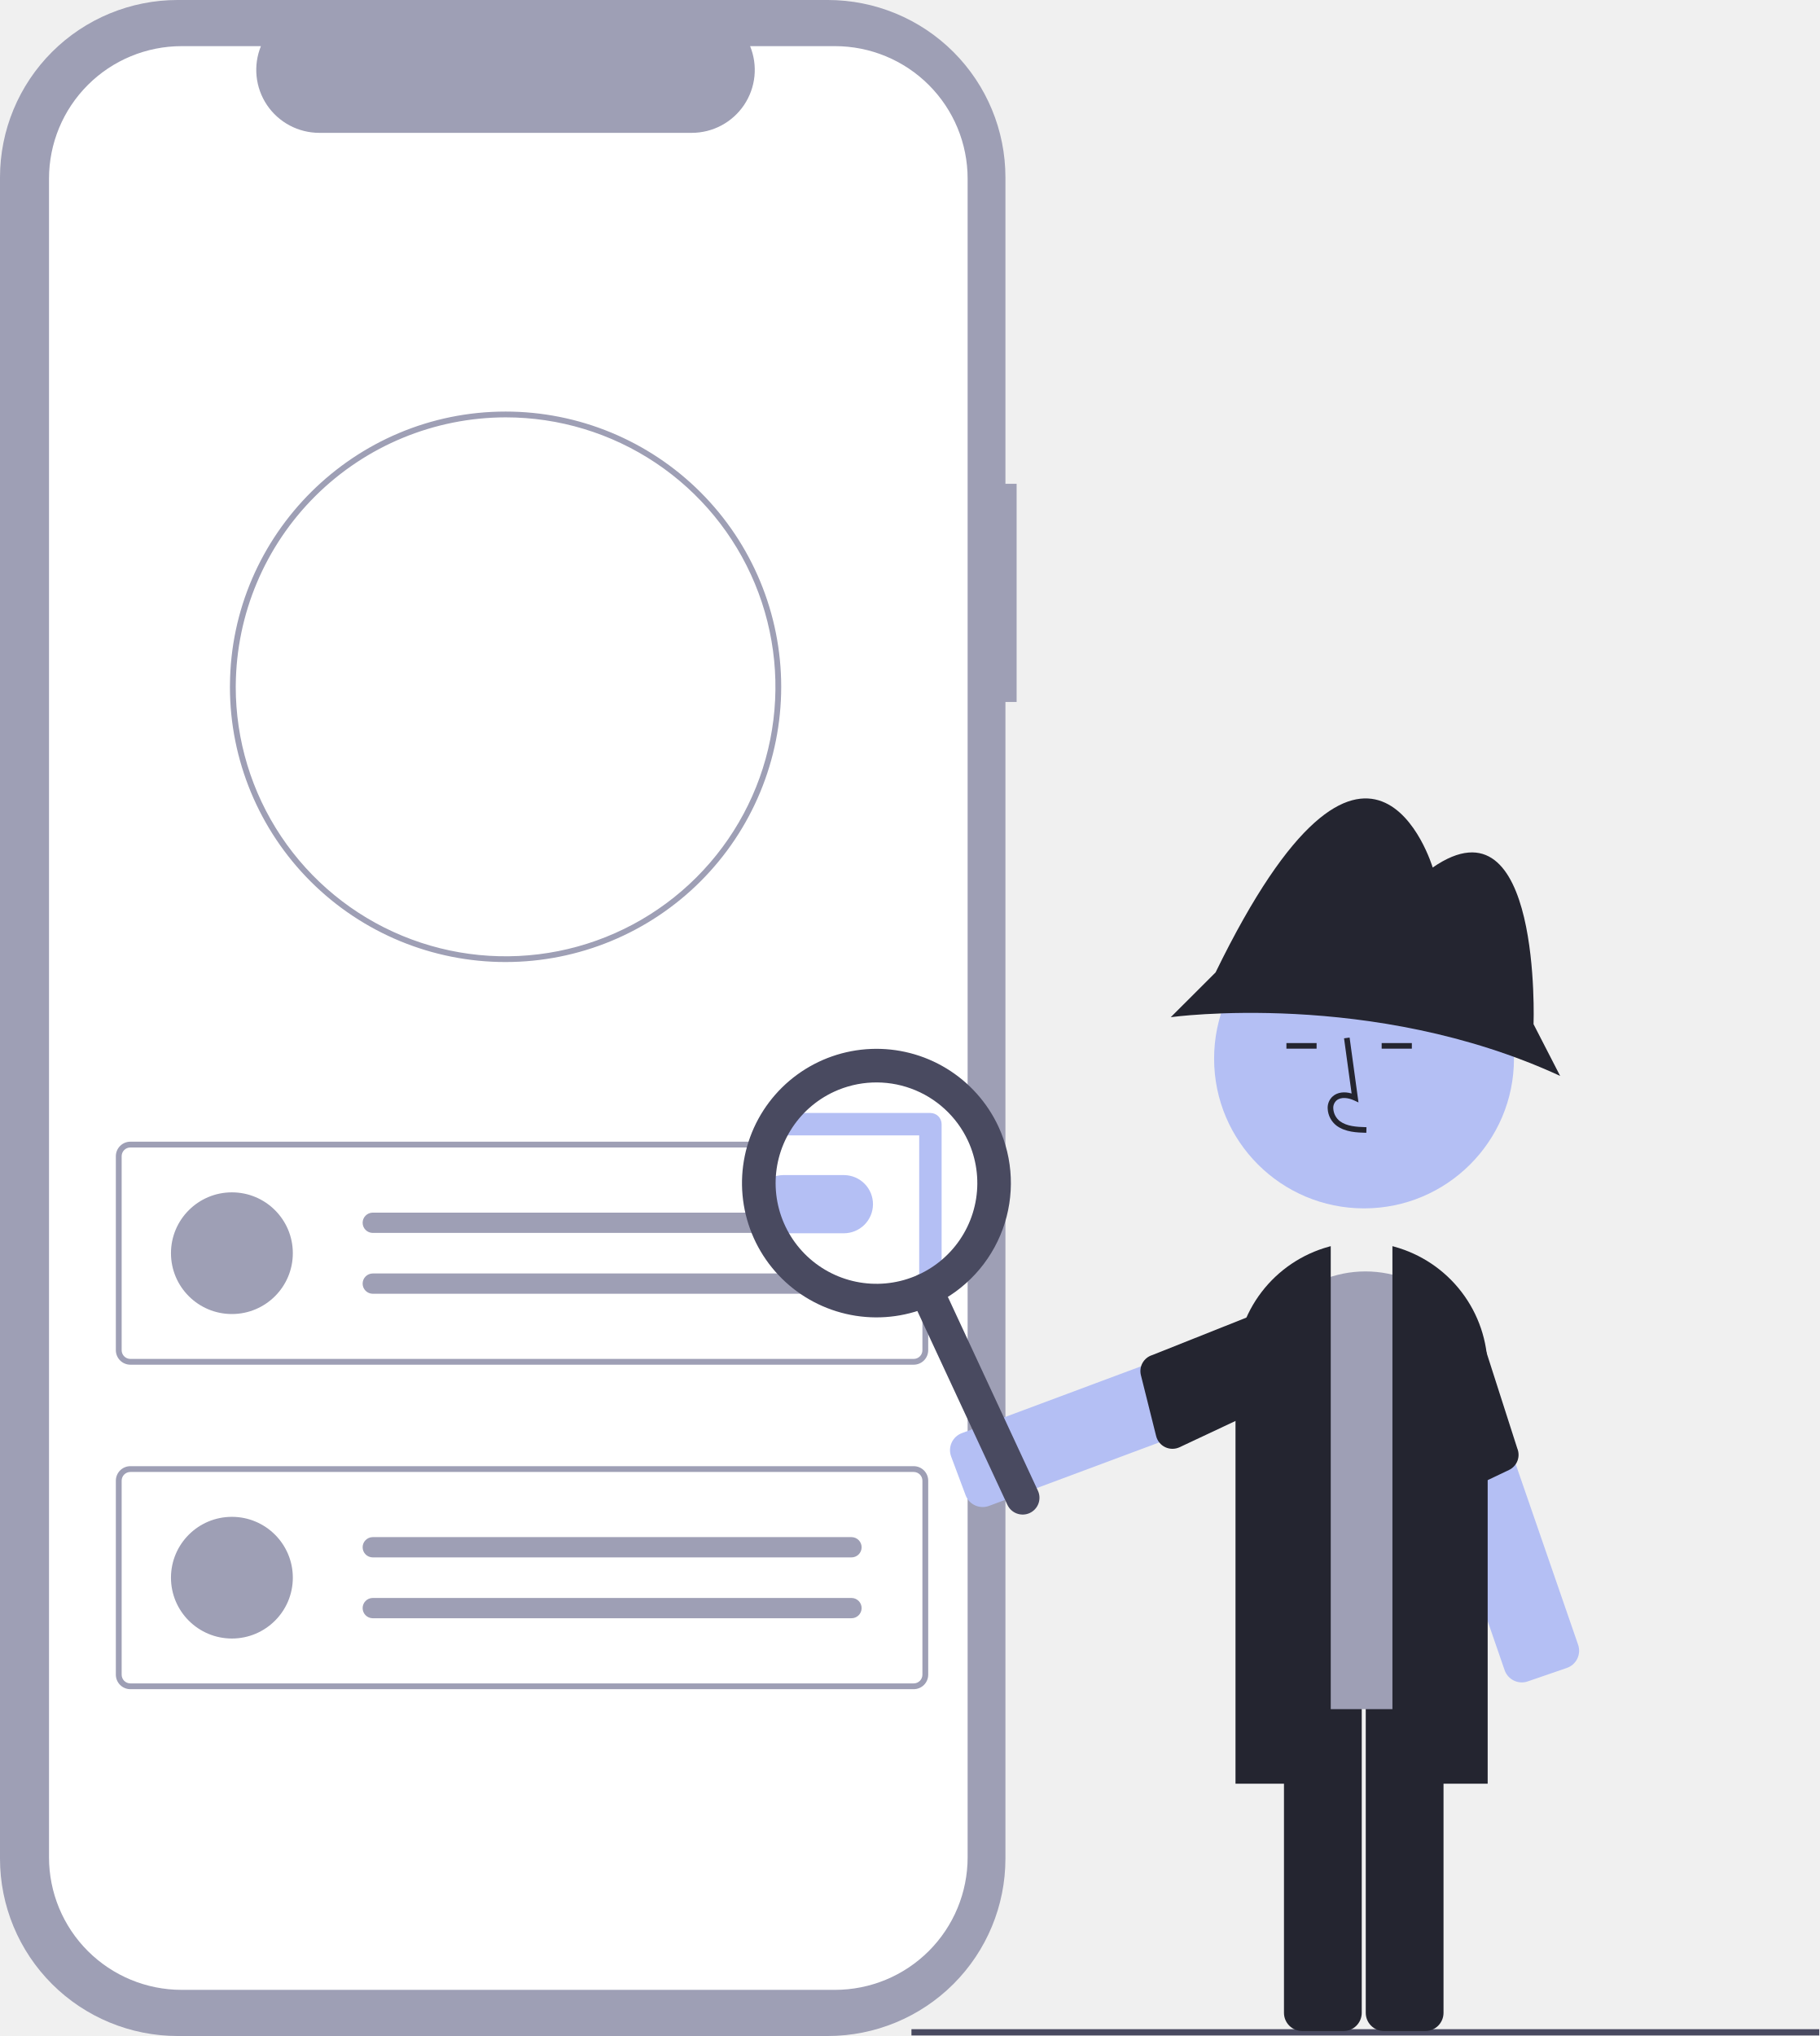
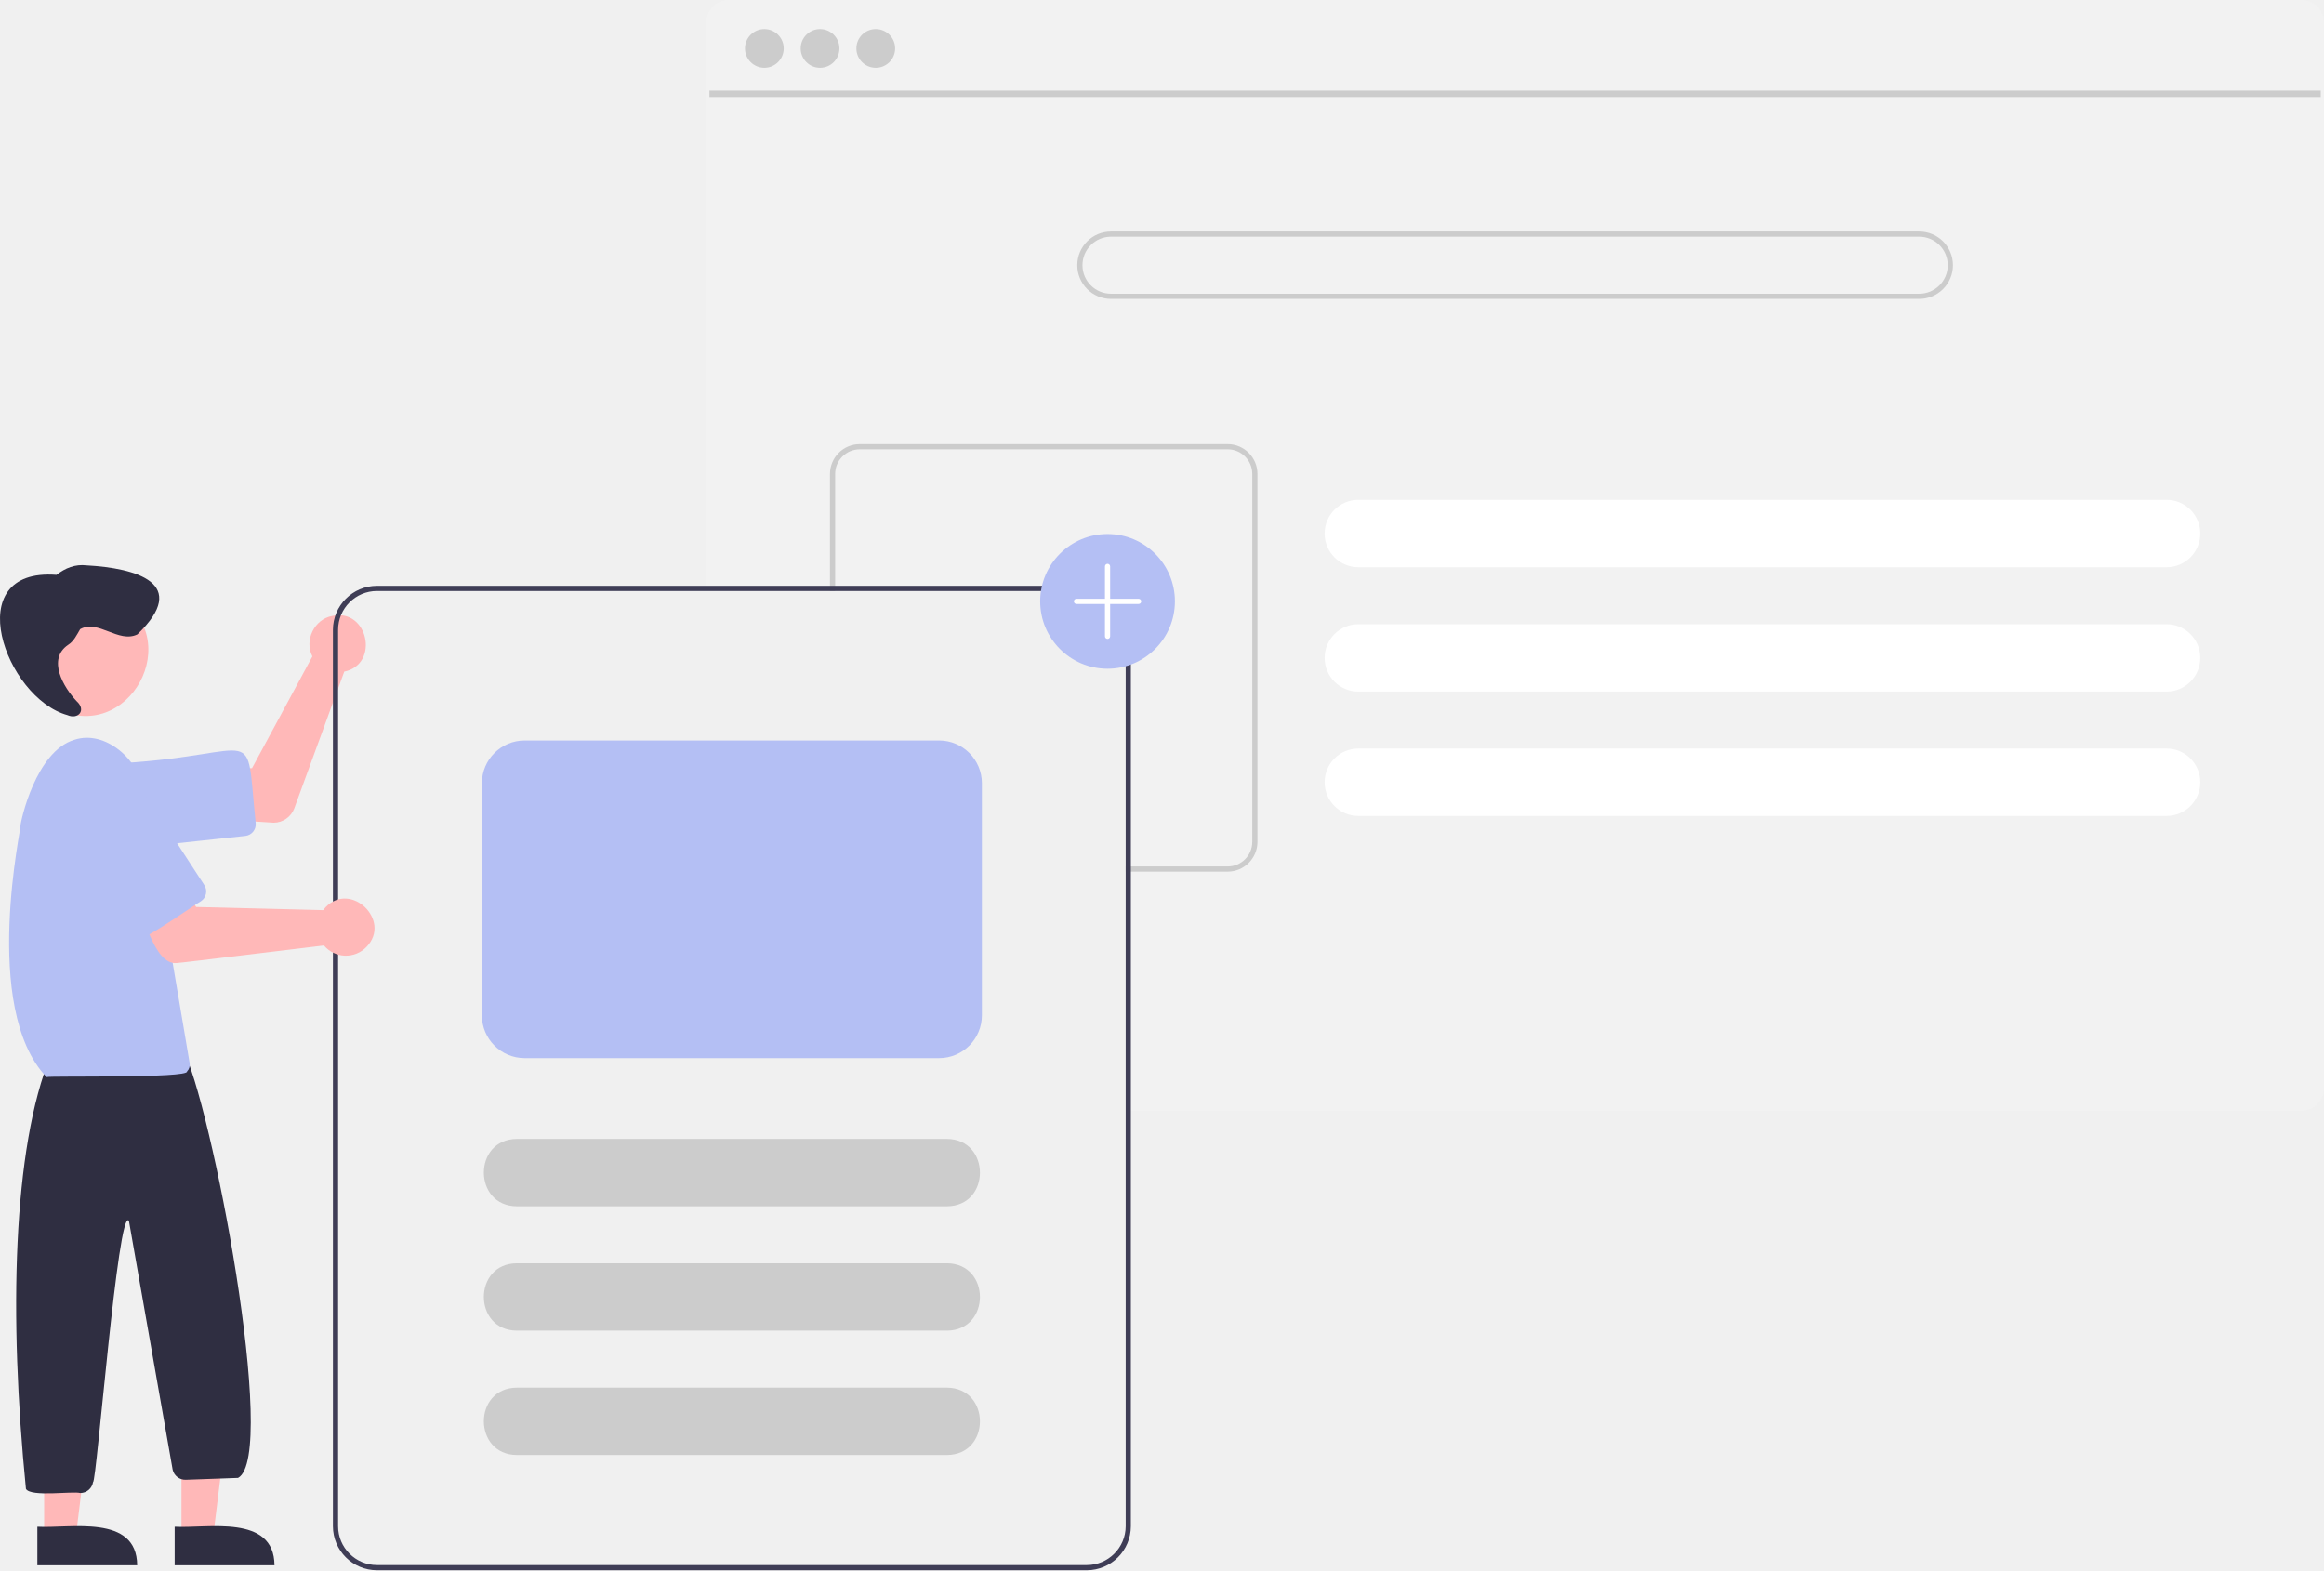
- <svg xmlns="http://www.w3.org/2000/svg" viewBox="0 0 378 423" fill="none">
-   <g>
-     <path d="M211.236 100.521H208.909V36.85C208.909 27.077 205.02 17.704 198.099 10.793C191.178 3.882 181.791 1.23321e-05 172.003 1.17353e-10H36.906C32.059 -1.22122e-05 27.26 0.953 22.783 2.805C18.305 4.657 14.237 7.371 10.81 10.793C7.383 14.215 4.664 18.277 2.809 22.748C0.955 27.219 1.07019e-05 32.011 0 36.85V386.149C-4.5865e-06 390.989 0.955 395.781 2.809 400.252C4.664 404.723 7.382 408.785 10.809 412.207C14.236 415.629 18.305 418.343 22.783 420.195C27.26 422.047 32.059 423 36.906 423H172.002C181.791 423 191.178 419.118 198.099 412.207C205.02 405.296 208.908 395.923 208.909 386.15V145.842H211.236V100.521Z" fill="#9E9FB5" />
-     <path d="M173.492 9.587H155.857C156.668 11.572 156.978 13.726 156.759 15.859C156.54 17.992 155.798 20.038 154.601 21.818C153.403 23.597 151.785 25.055 149.89 26.064C147.995 27.072 145.881 27.599 143.734 27.6H66.339C64.191 27.599 62.077 27.072 60.182 26.064C58.287 25.055 56.669 23.597 55.472 21.818C54.274 20.038 53.533 17.992 53.314 15.859C53.095 13.726 53.404 11.572 54.215 9.587H37.745C30.435 9.587 23.425 12.486 18.256 17.647C13.087 22.808 10.184 29.808 10.184 37.107V385.893C10.184 393.192 13.087 400.192 18.256 405.352C23.425 410.513 30.435 413.413 37.745 413.413H173.492C177.111 413.413 180.695 412.701 184.039 411.318C187.383 409.935 190.421 407.908 192.98 405.353C195.54 402.797 197.57 399.763 198.955 396.425C200.34 393.086 201.053 389.507 201.053 385.893V37.107C201.053 33.493 200.34 29.914 198.955 26.575C197.57 23.237 195.54 20.203 192.98 17.648C190.421 15.092 187.383 13.065 184.039 11.682C180.695 10.299 177.111 9.587 173.492 9.587Z" fill="white" />
-     <path d="M189.851 283.531H27.086C26.287 283.53 25.521 283.212 24.956 282.648C24.391 282.084 24.073 281.319 24.072 280.521V240.207C24.073 239.409 24.391 238.644 24.956 238.08C25.521 237.516 26.287 237.198 27.086 237.197H189.851C190.65 237.198 191.417 237.516 191.982 238.08C192.547 238.644 192.865 239.409 192.865 240.207V280.522C192.864 281.319 192.546 282.084 191.981 282.648C191.416 283.212 190.65 283.53 189.851 283.531ZM27.086 238.401C26.607 238.402 26.147 238.592 25.808 238.931C25.469 239.269 25.278 239.728 25.278 240.207V280.522C25.278 281 25.469 281.46 25.808 281.798C26.147 282.137 26.607 282.327 27.086 282.328H189.851C190.331 282.327 190.791 282.137 191.13 281.798C191.469 281.46 191.659 281 191.66 280.522V240.207C191.659 239.728 191.469 239.269 191.13 238.931C190.791 238.592 190.331 238.402 189.851 238.401H27.086Z" fill="#9E9FB5" />
-     <path d="M48.185 273.004C55.176 273.004 60.844 267.345 60.844 260.364C60.844 253.383 55.176 247.723 48.185 247.723C41.193 247.723 35.525 253.383 35.525 260.364C35.525 267.345 41.193 273.004 48.185 273.004Z" fill="#9E9FB5" />
-     <path d="M77.423 251.937C76.869 251.946 76.341 252.172 75.953 252.566C75.565 252.961 75.348 253.491 75.348 254.044C75.348 254.597 75.565 255.127 75.953 255.521C76.341 255.915 76.869 256.141 77.423 256.15H176.89C177.45 256.161 177.991 255.95 178.394 255.562C178.797 255.175 179.03 254.643 179.04 254.085C179.051 253.526 178.839 252.986 178.451 252.583C178.063 252.181 177.531 251.948 176.971 251.937L176.959 251.937C176.936 251.937 176.913 251.937 176.89 251.937H77.423Z" fill="#9E9FB5" />
-     <path d="M77.423 264.578C76.869 264.587 76.341 264.813 75.953 265.207C75.565 265.601 75.348 266.132 75.348 266.684C75.348 267.237 75.565 267.768 75.953 268.162C76.341 268.556 76.869 268.782 77.423 268.791H176.89C177.449 268.799 177.988 268.585 178.389 268.196C178.79 267.808 179.02 267.277 179.029 266.719C179.038 266.161 178.826 265.622 178.438 265.221C178.05 264.82 177.518 264.588 176.959 264.578C176.936 264.577 176.913 264.577 176.89 264.578H77.423Z" fill="#9E9FB5" />
-     <path d="M189.851 350.946H27.086C26.287 350.946 25.521 350.628 24.956 350.064C24.391 349.5 24.073 348.735 24.072 347.937V307.623C24.073 306.825 24.391 306.06 24.956 305.496C25.521 304.932 26.287 304.614 27.086 304.613H189.851C190.65 304.614 191.417 304.932 191.982 305.496C192.547 306.06 192.865 306.825 192.865 307.623V347.937C192.864 348.735 192.546 349.5 191.981 350.064C191.416 350.628 190.65 350.946 189.851 350.946ZM27.086 305.817C26.607 305.817 26.147 306.008 25.808 306.346C25.469 306.685 25.278 307.144 25.278 307.623V347.937C25.278 348.416 25.469 348.875 25.808 349.214C26.147 349.552 26.607 349.743 27.086 349.743H189.851C190.331 349.743 190.791 349.552 191.13 349.214C191.469 348.875 191.659 348.416 191.66 347.937V307.623C191.659 307.144 191.469 306.685 191.13 306.346C190.791 306.008 190.331 305.817 189.851 305.817H27.086Z" fill="#9E9FB5" />
-     <path d="M48.185 340.42C55.176 340.42 60.844 334.761 60.844 327.78C60.844 320.799 55.176 315.139 48.185 315.139C41.193 315.139 35.525 320.799 35.525 327.78C35.525 334.761 41.193 340.42 48.185 340.42Z" fill="#9E9FB5" />
-     <path d="M77.423 319.353C76.869 319.362 76.341 319.588 75.953 319.982C75.565 320.376 75.348 320.907 75.348 321.46C75.348 322.012 75.565 322.543 75.953 322.937C76.341 323.331 76.869 323.557 77.423 323.566H176.89C177.449 323.574 177.988 323.36 178.389 322.972C178.79 322.583 179.02 322.052 179.029 321.494C179.038 320.936 178.826 320.398 178.438 319.996C178.05 319.595 177.518 319.364 176.959 319.353C176.936 319.353 176.913 319.353 176.89 319.353H77.423Z" fill="#9E9FB5" />
-     <path d="M77.423 331.993C76.869 332.003 76.341 332.229 75.953 332.623C75.565 333.017 75.348 333.547 75.348 334.1C75.348 334.653 75.565 335.183 75.953 335.578C76.341 335.972 76.869 336.198 77.423 336.207H176.89C177.449 336.215 177.988 336.001 178.389 335.612C178.79 335.224 179.02 334.692 179.029 334.135C179.038 333.577 178.826 333.038 178.438 332.637C178.05 332.235 177.518 332.004 176.959 331.993C176.936 331.993 176.913 331.993 176.89 331.993H77.423Z" fill="#9E9FB5" />
-     <path d="M105.044 199.873C89.862 199.879 75.299 193.863 64.558 183.148C53.819 172.433 47.781 157.897 47.775 142.737V142.69C47.775 142.57 47.775 142.444 47.782 142.324C47.956 111.008 73.646 85.506 105.044 85.506C120.232 85.504 134.8 91.528 145.541 102.25C156.282 112.973 162.317 127.517 162.319 142.683C162.321 157.848 156.289 172.394 145.55 183.119C134.811 193.844 120.245 199.87 105.057 199.872H105.044V199.873ZM105.044 86.709C90.243 86.742 76.052 92.606 65.556 103.026C55.06 113.446 49.106 127.582 48.988 142.36C48.982 142.488 48.982 142.593 48.982 142.688C48.98 153.761 52.267 164.586 58.427 173.793C64.587 183.001 73.343 190.178 83.588 194.417C93.833 198.655 105.107 199.766 115.984 197.607C126.861 195.448 136.852 190.117 144.695 182.288C152.537 174.459 157.879 164.484 160.044 153.624C162.208 142.764 161.099 131.507 156.857 121.276C152.614 111.046 145.429 102.301 136.209 96.148C126.989 89.995 116.149 86.71 105.059 86.709H105.044Z" fill="#9E9FB5" />
-     <path d="M183.426 269.013C196.286 269.013 206.71 258.605 206.71 245.765C206.71 232.925 196.286 222.516 183.426 222.516C170.567 222.516 160.143 232.925 160.143 245.765C160.143 258.605 170.567 269.013 183.426 269.013Z" fill="white" />
-     <path d="M175.34 256.224C175.3 256.224 175.26 256.224 175.22 256.223H162.705C161.117 256.198 159.603 255.551 158.488 254.421C157.374 253.291 156.749 251.769 156.749 250.183C156.748 248.597 157.372 247.075 158.485 245.944C159.598 244.813 161.112 244.165 162.7 244.138H175.226C175.287 244.137 175.354 244.137 175.42 244.138C177.018 244.16 178.542 244.812 179.66 245.951C180.778 247.091 181.4 248.626 181.389 250.221C181.379 251.816 180.737 253.343 179.604 254.467C178.47 255.592 176.938 256.223 175.34 256.224Z" fill="#B4BFF4" />
-     <path d="M378 421.585H189.382V422.888H378V421.585Z" fill="#494A60" />
-     <path d="M201.003 311.378C200.854 311.148 200.732 310.903 200.636 310.646L197.63 302.61C197.281 301.671 197.318 300.632 197.734 299.721C198.151 298.81 198.912 298.101 199.851 297.749L266.933 272.738C267.873 272.389 268.914 272.426 269.827 272.842C270.739 273.257 271.449 274.018 271.801 274.955L274.807 282.992C274.98 283.457 275.061 283.952 275.043 284.447C275.026 284.943 274.911 285.431 274.704 285.882C274.498 286.333 274.205 286.74 273.841 287.078C273.478 287.416 273.051 287.679 272.586 287.853L205.504 312.864C204.697 313.165 203.81 313.182 202.992 312.911C202.173 312.641 201.472 312.1 201.003 311.378Z" fill="#B4BFF4" />
-     <path d="M266.72 270.661L239.442 281.523C238.582 281.781 237.855 282.36 237.411 283.139C236.968 283.918 236.842 284.838 237.059 285.707L240.225 298.364C240.35 298.864 240.584 299.33 240.911 299.728C241.238 300.127 241.65 300.448 242.116 300.669C242.582 300.89 243.092 301.005 243.608 301.006C244.124 301.007 244.634 300.893 245.101 300.674L272.455 287.818C273.321 287.493 274.024 286.839 274.408 285.998C274.793 285.158 274.828 284.199 274.506 283.333L271.218 272.711C270.893 271.844 270.237 271.141 269.394 270.757C268.551 270.373 267.589 270.339 266.72 270.661Z" fill="#242530" />
-     <path d="M316.642 349.511C315.786 349.609 314.922 349.413 314.192 348.954C313.463 348.495 312.912 347.802 312.63 346.988L289.28 279.399C289.118 278.93 289.05 278.433 289.08 277.938C289.11 277.443 289.238 276.958 289.455 276.512C289.673 276.066 289.976 275.668 290.348 275.339C290.72 275.01 291.153 274.757 291.623 274.595L299.745 271.798C300.694 271.472 301.733 271.535 302.635 271.974C303.537 272.412 304.227 273.19 304.555 274.137L327.906 341.727C328.232 342.675 328.168 343.712 327.729 344.613C327.29 345.513 326.511 346.203 325.563 346.531L317.441 349.328C317.182 349.417 316.914 349.479 316.642 349.511Z" fill="#B4BFF4" />
-     <path d="M306.296 272.98L315.257 300.905C315.605 301.732 315.62 302.66 315.3 303.498C314.98 304.335 314.35 305.017 313.54 305.403L301.746 311.016C301.28 311.238 300.771 311.353 300.255 311.355C299.739 311.357 299.229 311.244 298.762 311.026C298.294 310.807 297.881 310.488 297.552 310.091C297.223 309.694 296.987 309.229 296.859 308.729L289.391 279.478C289.09 278.603 289.149 277.646 289.554 276.815C289.959 275.984 290.677 275.347 291.551 275.044L301.851 270.819C302.727 270.518 303.688 270.577 304.521 270.982C305.354 271.387 305.992 272.106 306.296 272.98Z" fill="#242530" />
-     <path d="M279.161 421.968H270.57C269.567 421.967 268.605 421.569 267.896 420.861C267.186 420.152 266.787 419.192 266.786 418.19V346.692C266.787 345.69 267.186 344.73 267.896 344.022C268.605 343.313 269.567 342.915 270.57 342.914H279.161C280.164 342.915 281.126 343.313 281.835 344.022C282.544 344.73 282.943 345.69 282.945 346.692V418.19C282.943 419.192 282.544 420.152 281.835 420.861C281.126 421.569 280.164 421.967 279.161 421.968Z" fill="#242530" />
-     <path d="M296.154 421.968H287.562C286.559 421.967 285.597 421.569 284.888 420.861C284.178 420.152 283.779 419.192 283.778 418.19V346.692C283.779 345.69 284.178 344.73 284.888 344.022C285.597 343.313 286.559 342.915 287.562 342.914H296.154C297.157 342.915 298.118 343.313 298.828 344.022C299.537 344.73 299.936 345.69 299.937 346.692V418.19C299.936 419.192 299.537 420.152 298.828 420.861C298.118 421.569 297.157 421.967 296.154 421.968Z" fill="#242530" />
-     <path d="M303.235 355.097H264.198C263.117 355.096 262.082 354.667 261.318 353.904C260.554 353.142 260.124 352.108 260.123 351.029V287.708C260.123 281.46 262.609 275.468 267.033 271.05C271.458 266.632 277.459 264.151 283.716 264.151C289.973 264.151 295.974 266.632 300.399 271.05C304.824 275.468 307.309 281.46 307.309 287.708V351.029C307.308 352.108 306.878 353.142 306.114 353.904C305.351 354.667 304.315 355.096 303.235 355.097Z" fill="#9E9FB5" />
-     <path d="M309.111 370.587H289.319V258.902L289.687 259.002C295.261 260.53 300.179 263.841 303.687 268.428C307.196 273.014 309.101 278.623 309.111 284.395V370.587Z" fill="#242530" />
-     <path d="M276.504 370.587H256.713V284.395C256.723 278.623 258.628 273.014 262.136 268.428C265.644 263.841 270.563 260.53 276.136 259.002L276.504 258.902V370.587Z" fill="#242530" />
-     <path d="M283.421 251.053C300.626 251.053 314.574 237.126 314.574 219.946C314.574 202.766 300.626 188.84 283.421 188.84C266.215 188.84 252.268 202.766 252.268 219.946C252.268 237.126 266.215 251.053 283.421 251.053Z" fill="#B4BFF4" />
-     <path d="M318.642 212.784C318.642 212.784 320.388 164.543 297.687 180.236C297.687 180.236 284.589 136.354 252.574 202.032L243.261 211.331C243.261 211.331 285.172 205.519 324.172 223.537L318.642 212.784Z" fill="#242530" />
-     <path d="M283.896 235.351C281.971 235.298 279.577 235.231 277.731 233.885C277.182 233.468 276.731 232.936 276.409 232.326C276.087 231.717 275.903 231.044 275.869 230.356C275.835 229.867 275.916 229.376 276.104 228.923C276.291 228.47 276.582 228.067 276.952 227.744C277.915 226.931 279.322 226.74 280.839 227.185L279.268 215.721L280.421 215.563L282.268 229.041L281.305 228.6C280.188 228.088 278.656 227.828 277.703 228.632C277.469 228.842 277.287 229.103 277.171 229.395C277.054 229.687 277.007 230.002 277.032 230.315C277.06 230.827 277.199 231.327 277.438 231.782C277.677 232.236 278.011 232.633 278.418 232.947C279.854 233.994 281.763 234.129 283.928 234.189L283.896 235.351Z" fill="#242530" />
-     <path d="M273.564 216.709H267.294V217.872H273.564V216.709Z" fill="#242530" />
-     <path d="M293.355 216.709H287.085V217.872H293.355V216.709Z" fill="#242530" />
-     <path d="M213.961 314.344C213.121 314.733 212.16 314.773 211.29 314.455C210.421 314.137 209.713 313.487 209.323 312.648L189.234 269.414C188.845 268.575 188.805 267.616 189.123 266.748C189.442 265.879 190.093 265.173 190.933 264.784C191.773 264.394 192.734 264.354 193.603 264.672C194.473 264.99 195.181 265.64 195.571 266.479L215.659 309.712C216.049 310.551 216.089 311.511 215.771 312.379C215.452 313.248 214.801 313.954 213.961 314.344Z" fill="#494A60" />
-     <path d="M193.322 267.823C192.705 267.823 192.112 267.579 191.676 267.143C191.239 266.707 190.994 266.115 190.994 265.499V235.884H161.889C161.271 235.884 160.679 235.639 160.243 235.203C159.806 234.767 159.561 234.176 159.561 233.559C159.561 232.942 159.806 232.351 160.243 231.915C160.679 231.479 161.271 231.234 161.889 231.234H193.322C193.94 231.234 194.532 231.479 194.969 231.915C195.405 232.351 195.65 232.942 195.65 233.559V265.499C195.65 266.115 195.405 266.707 194.969 267.143C194.532 267.579 193.94 267.823 193.322 267.823Z" fill="#B4BFF4" />
-     <path d="M193.873 271.11C188.86 273.432 183.27 274.218 177.81 273.368C172.349 272.518 167.264 270.071 163.197 266.335C159.13 262.599 156.264 257.743 154.961 252.381C153.658 247.019 153.976 241.391 155.876 236.21C157.776 231.029 161.173 226.526 165.635 223.272C170.098 220.018 175.427 218.158 180.949 217.928C186.47 217.698 191.936 219.108 196.654 221.98C201.373 224.851 205.133 229.056 207.459 234.061C210.569 240.774 210.885 248.445 208.338 255.391C205.791 262.336 200.589 267.989 193.873 271.11ZM173.294 226.822C169.534 228.564 166.376 231.379 164.219 234.913C162.062 238.447 161.003 242.54 161.176 246.675C161.349 250.81 162.746 254.8 165.19 258.142C167.634 261.485 171.016 264.028 174.908 265.451C178.8 266.874 183.027 267.112 187.055 266.136C191.083 265.161 194.73 263.014 197.536 259.968C200.342 256.923 202.18 253.114 202.819 249.025C203.457 244.936 202.867 240.75 201.123 236.996C198.779 231.967 194.532 228.071 189.315 226.163C184.098 224.256 178.336 224.493 173.294 226.822Z" fill="#494A60" />
-   </g>
+ <svg xmlns="http://www.w3.org/2000/svg" id="e206c98e-a062-454f-98a1-36dd7d468c34" data-name="Layer 1" viewBox="0 0 897.059 606.13">
+   <path d="M1039.799,146.935h-607a8.727,8.727,0,0,0-8.72,8.72v219.41h146.9a15.018,15.018,0,0,1,15,15v185.63h453.82a8.712,8.712,0,0,0,6.63-3.06,2.044,2.044,0,0,0,.19-.24,8.166,8.166,0,0,0,1.25-2.11,8.507,8.507,0,0,0,.66-3.31V155.655A8.73,8.73,0,0,0,1039.799,146.935Z" transform="translate(-151.4706 -146.935)" fill="#f2f2f2" />
+   <rect x="273.85" y="34.951" width="621.957" height="2.493" fill="#ccc" />
+   <circle cx="295.039" cy="18.698" r="7.478" fill="#ccc" />
+   <circle cx="316.539" cy="18.698" r="7.478" fill="#ccc" />
+   <circle cx="338.04" cy="18.698" r="7.478" fill="#ccc" />
+   <path d="M892.299,236.315h-312a13,13,0,0,0,0,26h312a13,13,0,0,0,0-26Zm0,24h-312a11,11,0,0,1,0-22h312a11,11,0,0,1,0,22Z" transform="translate(-151.4706 -146.935)" fill="#ccc" />
+   <path d="M987.77,339.885h-312a13,13,0,0,0,0,26h312a13,13,0,0,0,0-26Z" transform="translate(-151.4706 -146.935)" fill="#fff" />
+   <path d="M987.77,387.885h-312a13,13,0,0,0,0,26h312a13,13,0,0,0,0-26Z" transform="translate(-151.4706 -146.935)" fill="#fff" />
+   <path d="M987.77,435.885h-312a13,13,0,0,0,0,26h312a13,13,0,0,0,0-26Z" transform="translate(-151.4706 -146.935)" fill="#fff" />
+   <path d="M625.35,318.385h-142.02a11.504,11.504,0,0,0-11.49,11.49v45.19h2v-45.19a9.505,9.505,0,0,1,9.49-9.49h142.02a9.498,9.498,0,0,1,9.49,9.49v142.02a9.498,9.498,0,0,1-9.49,9.49H585.98v2h39.37a11.497,11.497,0,0,0,11.49-11.49V329.875A11.497,11.497,0,0,0,625.35,318.385Z" transform="translate(-151.4706 -146.935)" fill="#ccc" />
+   <path d="M257.094,464.503c-.502.02-21.91-1.464-22.457-1.482l1.923-19.197,12.193-.367,23.3-43.155c-3.232-6.162.745-14.338,7.6-15.599,13.814-3.14,18.559,18.593,4.703,21.485l-19.272,52.733A8.55,8.55,0,0,1,257.094,464.503Z" transform="translate(-151.4706 -146.935)" fill="#ffb8b8" />
+   <path d="M200.655,474.39c-20.372.05-22.16-30.738-1.743-32.907,53.988-3.262,47.156-16.822,51.256,23.175a4.505,4.505,0,0,1-3.995,4.954l-43.75,4.684A16.635,16.635,0,0,1,200.655,474.39Z" transform="translate(-151.4706 -146.935)" fill="#b4bff4" />
+   <path d="M196.006,377.05c28.065,15.97,5.025,58.106-23.563,43.102C144.379,404.182,167.419,362.046,196.006,377.05Z" transform="translate(-151.4706 -146.935)" fill="#ffb8b8" />
+   <polygon points="70.049 592.823 82.308 592.822 88.141 545.534 70.047 545.535 70.049 592.823" fill="#ffb8b8" />
+   <path d="M218.893,751.142l38.531-.002c-.147-19.881-25.918-14.152-38.531-14.885Z" transform="translate(-151.4706 -146.935)" fill="#2f2e41" />
+   <polygon points="17.049 592.823 29.308 592.822 35.141 545.534 17.047 545.535 17.049 592.823" fill="#ffb8b8" />
+   <path d="M165.893,751.142l38.531-.002c-.147-19.881-25.918-14.152-38.531-14.885Z" transform="translate(-151.4706 -146.935)" fill="#2f2e41" />
+   <path d="M182.452,723.243c-2.963-.813-19.064,1.646-20.964-1.582-6.636-66.511-5.161-131.603,9.57-167.37l50.648-3.101c11.326,20.675,37.36,157.875,21.656,166.216l-20.194.72a5.018,5.018,0,0,1-5.039-3.826l-16.895-96.117c-4.207-5.881-12.477,101.224-13.843,100.824A4.978,4.978,0,0,1,182.452,723.243Z" transform="translate(-151.4706 -146.935)" fill="#2f2e41" />
+   <path d="M169.45,562.698c-25.572-26.753-9.26-98.479-10.086-96.953.07-1.757,5.862-28.816,20.844-33.257,11.887-3.923,25.043,7.812,26.666,19.681l17.806,105.153a3.698,3.698,0,0,1-1.014,3.18C224.542,563.228,170.701,562.152,169.45,562.698Z" transform="translate(-151.4706 -146.935)" fill="#b4bff4" />
+   <path d="M177.749,395.868c2.246-1.42,3.353-3.854,4.66-6.073,6.885-3.924,14.801,5.569,22.083,2.026,20.593-19.769-.574-25.601-19.54-26.644-4.48-.552-8.292,1.037-11.679,3.662-37.886-2.893-19.716,47.483,4.194,54.136,4.222,1.849,7.388-1.893,3.666-5.295C175.981,412.281,169.6,401.411,177.749,395.868Z" transform="translate(-151.4706 -146.935)" fill="#2f2e41" />
+   <path d="M570.98,373.065h-274a17.024,17.024,0,0,0-17,17v346a17.024,17.024,0,0,0,17,17h274a17.024,17.024,0,0,0,17-17v-346A17.024,17.024,0,0,0,570.98,373.065Zm15,363a15.018,15.018,0,0,1-15,15h-274a15.018,15.018,0,0,1-15-15v-346a15.018,15.018,0,0,1,15-15h274a15.018,15.018,0,0,1,15,15Z" transform="translate(-151.4706 -146.935)" fill="#3f3d56" />
+   <path d="M219.777,518.663c-9.031,1.023-12.995-19.992-16.448-25.347l17.985-6.983,5.852,10.703,49.028,1.219a10.678,10.678,0,0,1,.952-1.12h0c9.723-10.181,25.557,5.073,15.871,15.232a11.036,11.036,0,0,1-16.497-.477C275.31,511.976,220.961,518.695,219.777,518.663Z" transform="translate(-151.4706 -146.935)" fill="#ffb8b8" />
+   <path d="M206.458,508.631c-3.007,2.897-26.091-37.773-27.777-38.923-11.664-18.13,15.796-36.03,27.661-17.998l23.997,36.879a4.505,4.505,0,0,1-1.317,6.226C227.928,495.327,207.23,509.733,206.458,508.631Z" transform="translate(-151.4706 -146.935)" fill="#b4bff4" />
+   <path d="M516.98,612.565h-166c-16.957-.082-17.027-25.912.001-26l165.999,0C533.925,586.644,534.017,612.476,516.98,612.565Z" transform="translate(-151.4706 -146.935)" fill="#ccc" />
+   <path d="M516.98,660.565h-166c-16.957-.082-17.027-25.912.001-26l165.999,0C533.925,634.644,534.017,660.476,516.98,660.565Z" transform="translate(-151.4706 -146.935)" fill="#ccc" />
+   <path d="M516.98,708.565h-166c-16.957-.082-17.027-25.912.001-26l165.999,0C533.925,682.644,534.017,708.476,516.98,708.565Z" transform="translate(-151.4706 -146.935)" fill="#ccc" />
+   <path d="M578.98,405.065a26,26,0,1,1,26-26A26.029,26.029,0,0,1,578.98,405.065Z" transform="translate(-151.4706 -146.935)" fill="#b4bff4" />
+   <path d="M590.98,378.065h-11v-12.5a1,1,0,0,0-2,0v12.5h-11a1,1,0,0,0,0,2h11v12.5a1,1,0,1,0,2,0v-12.5h11a1,1,0,0,0,0-2Z" transform="translate(-151.4706 -146.935)" fill="#fff" />
+   <path d="M513.98,555.365h-160a16.519,16.519,0,0,1-16.5-16.5V449.265a16.519,16.519,0,0,1,16.5-16.5h160a16.519,16.519,0,0,1,16.5,16.5v89.6A16.519,16.519,0,0,1,513.98,555.365Z" transform="translate(-151.4706 -146.935)" fill="#b4bff4" />
</svg>
